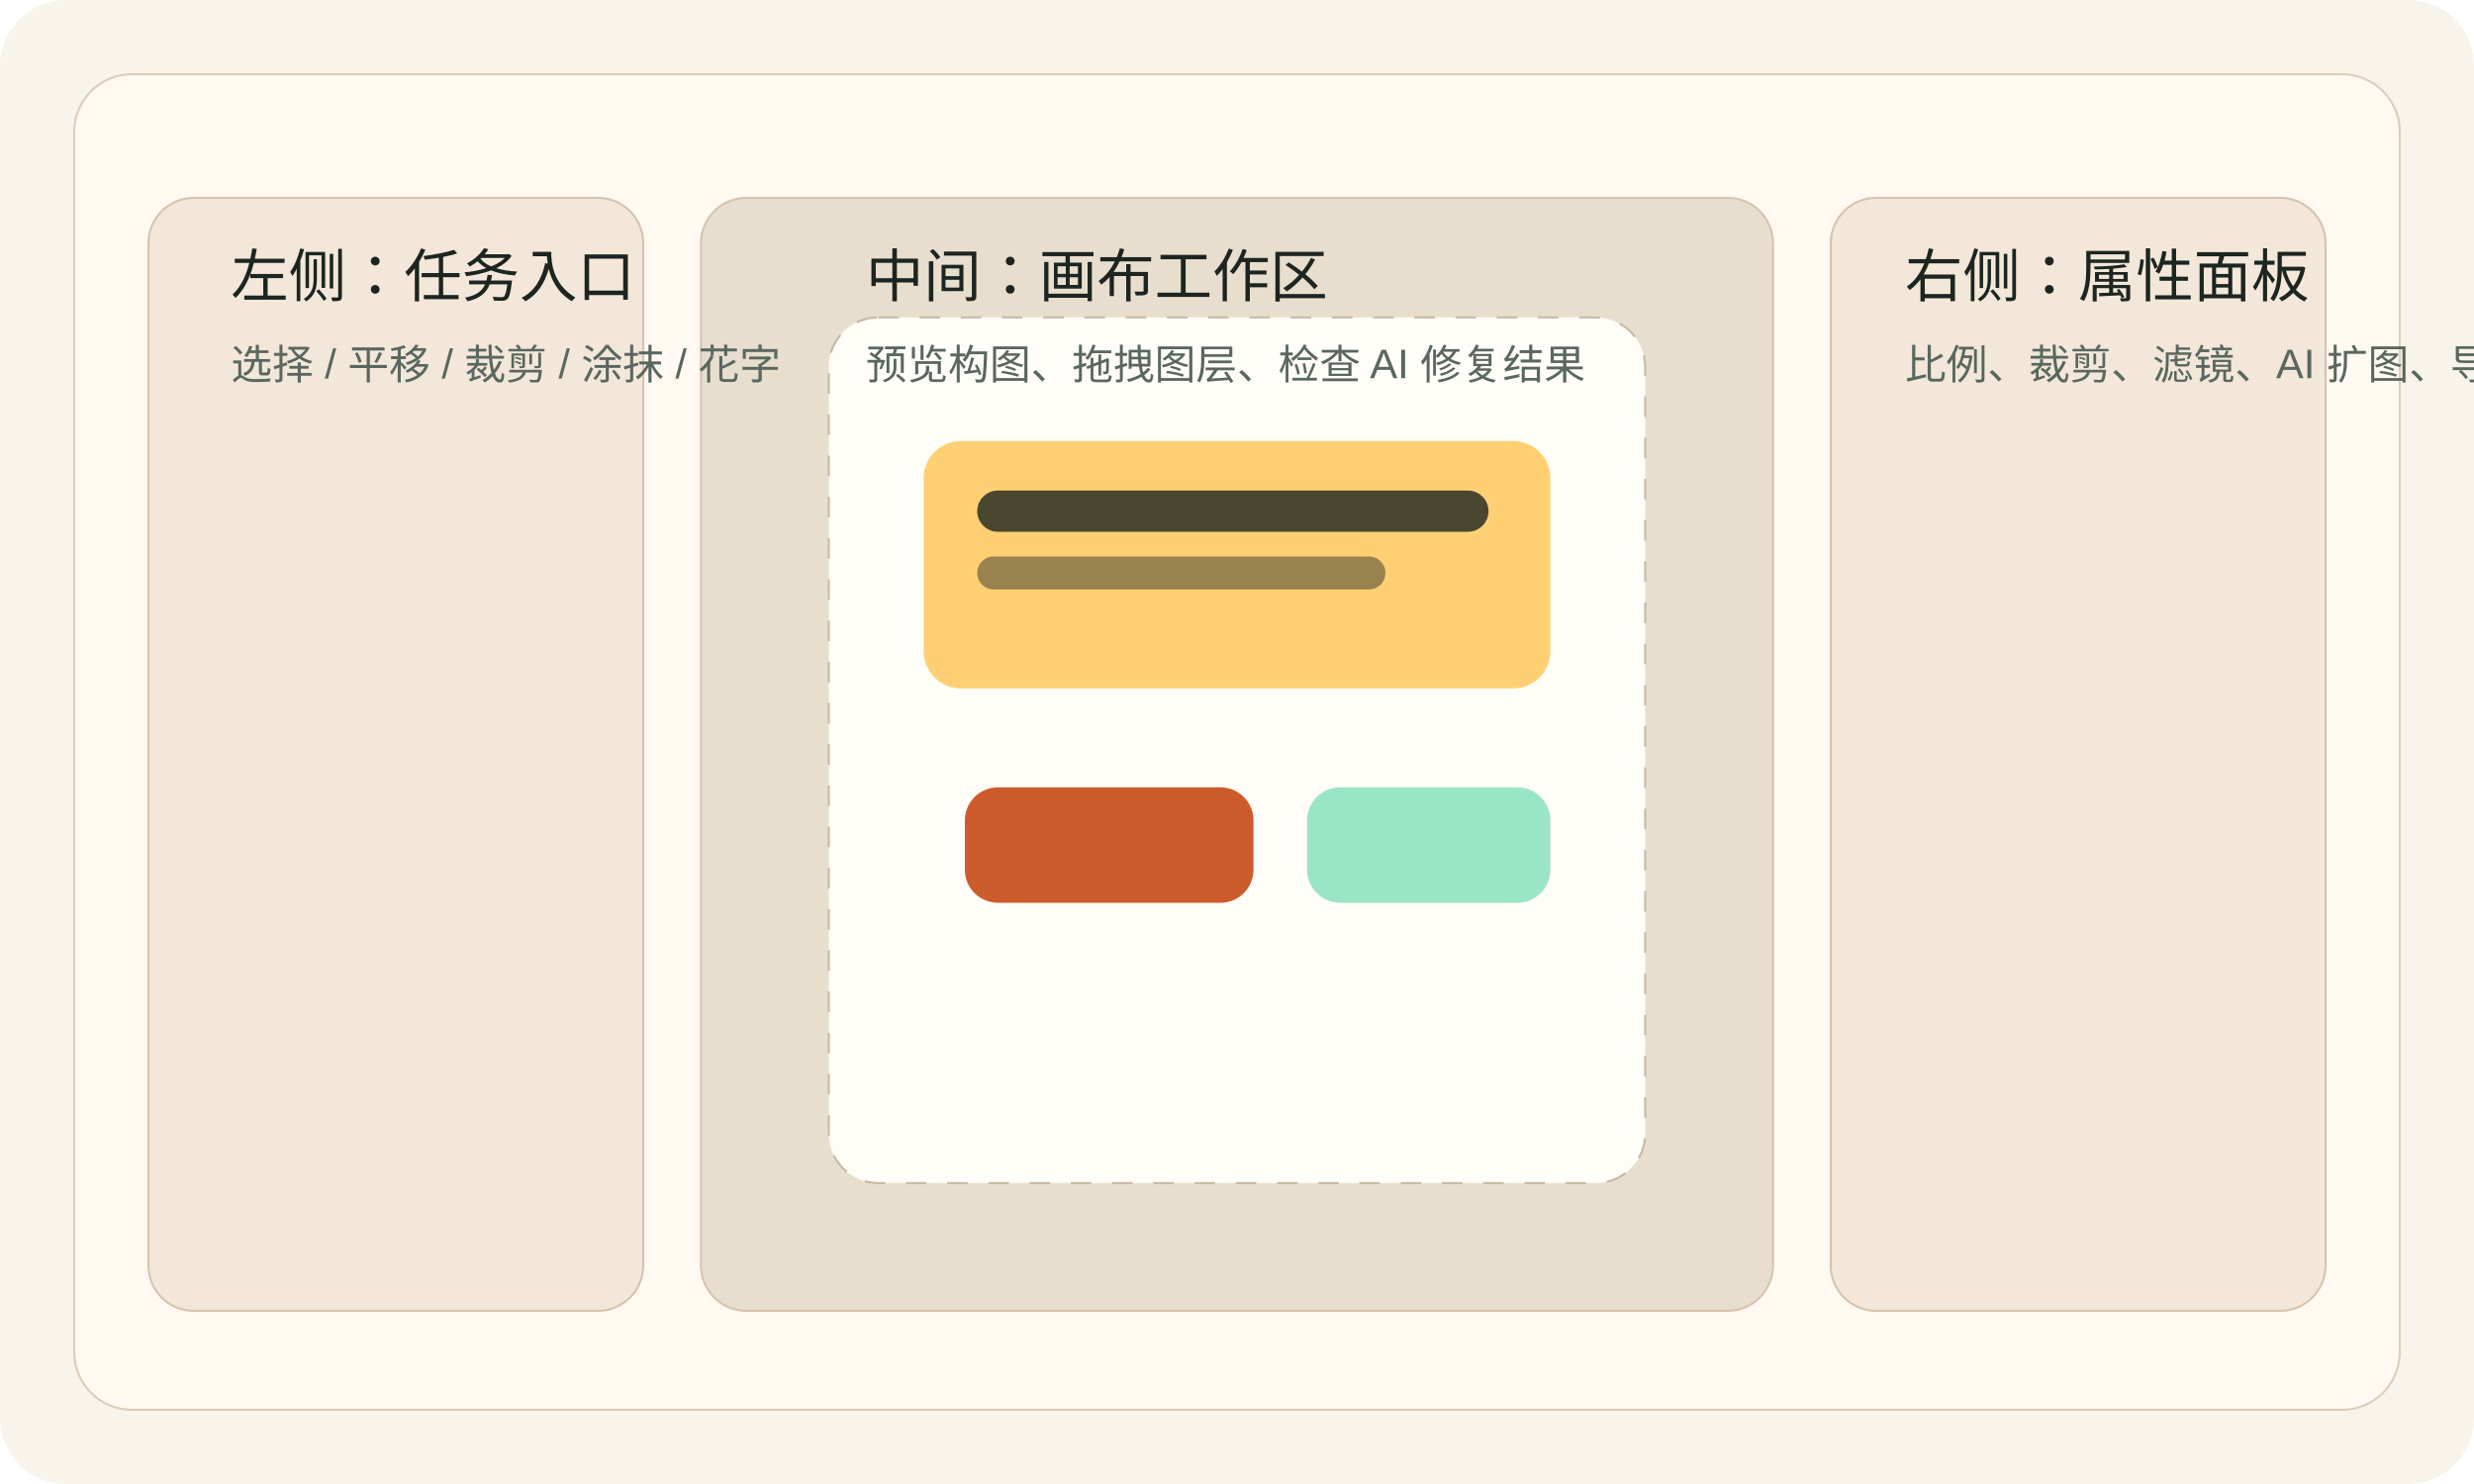
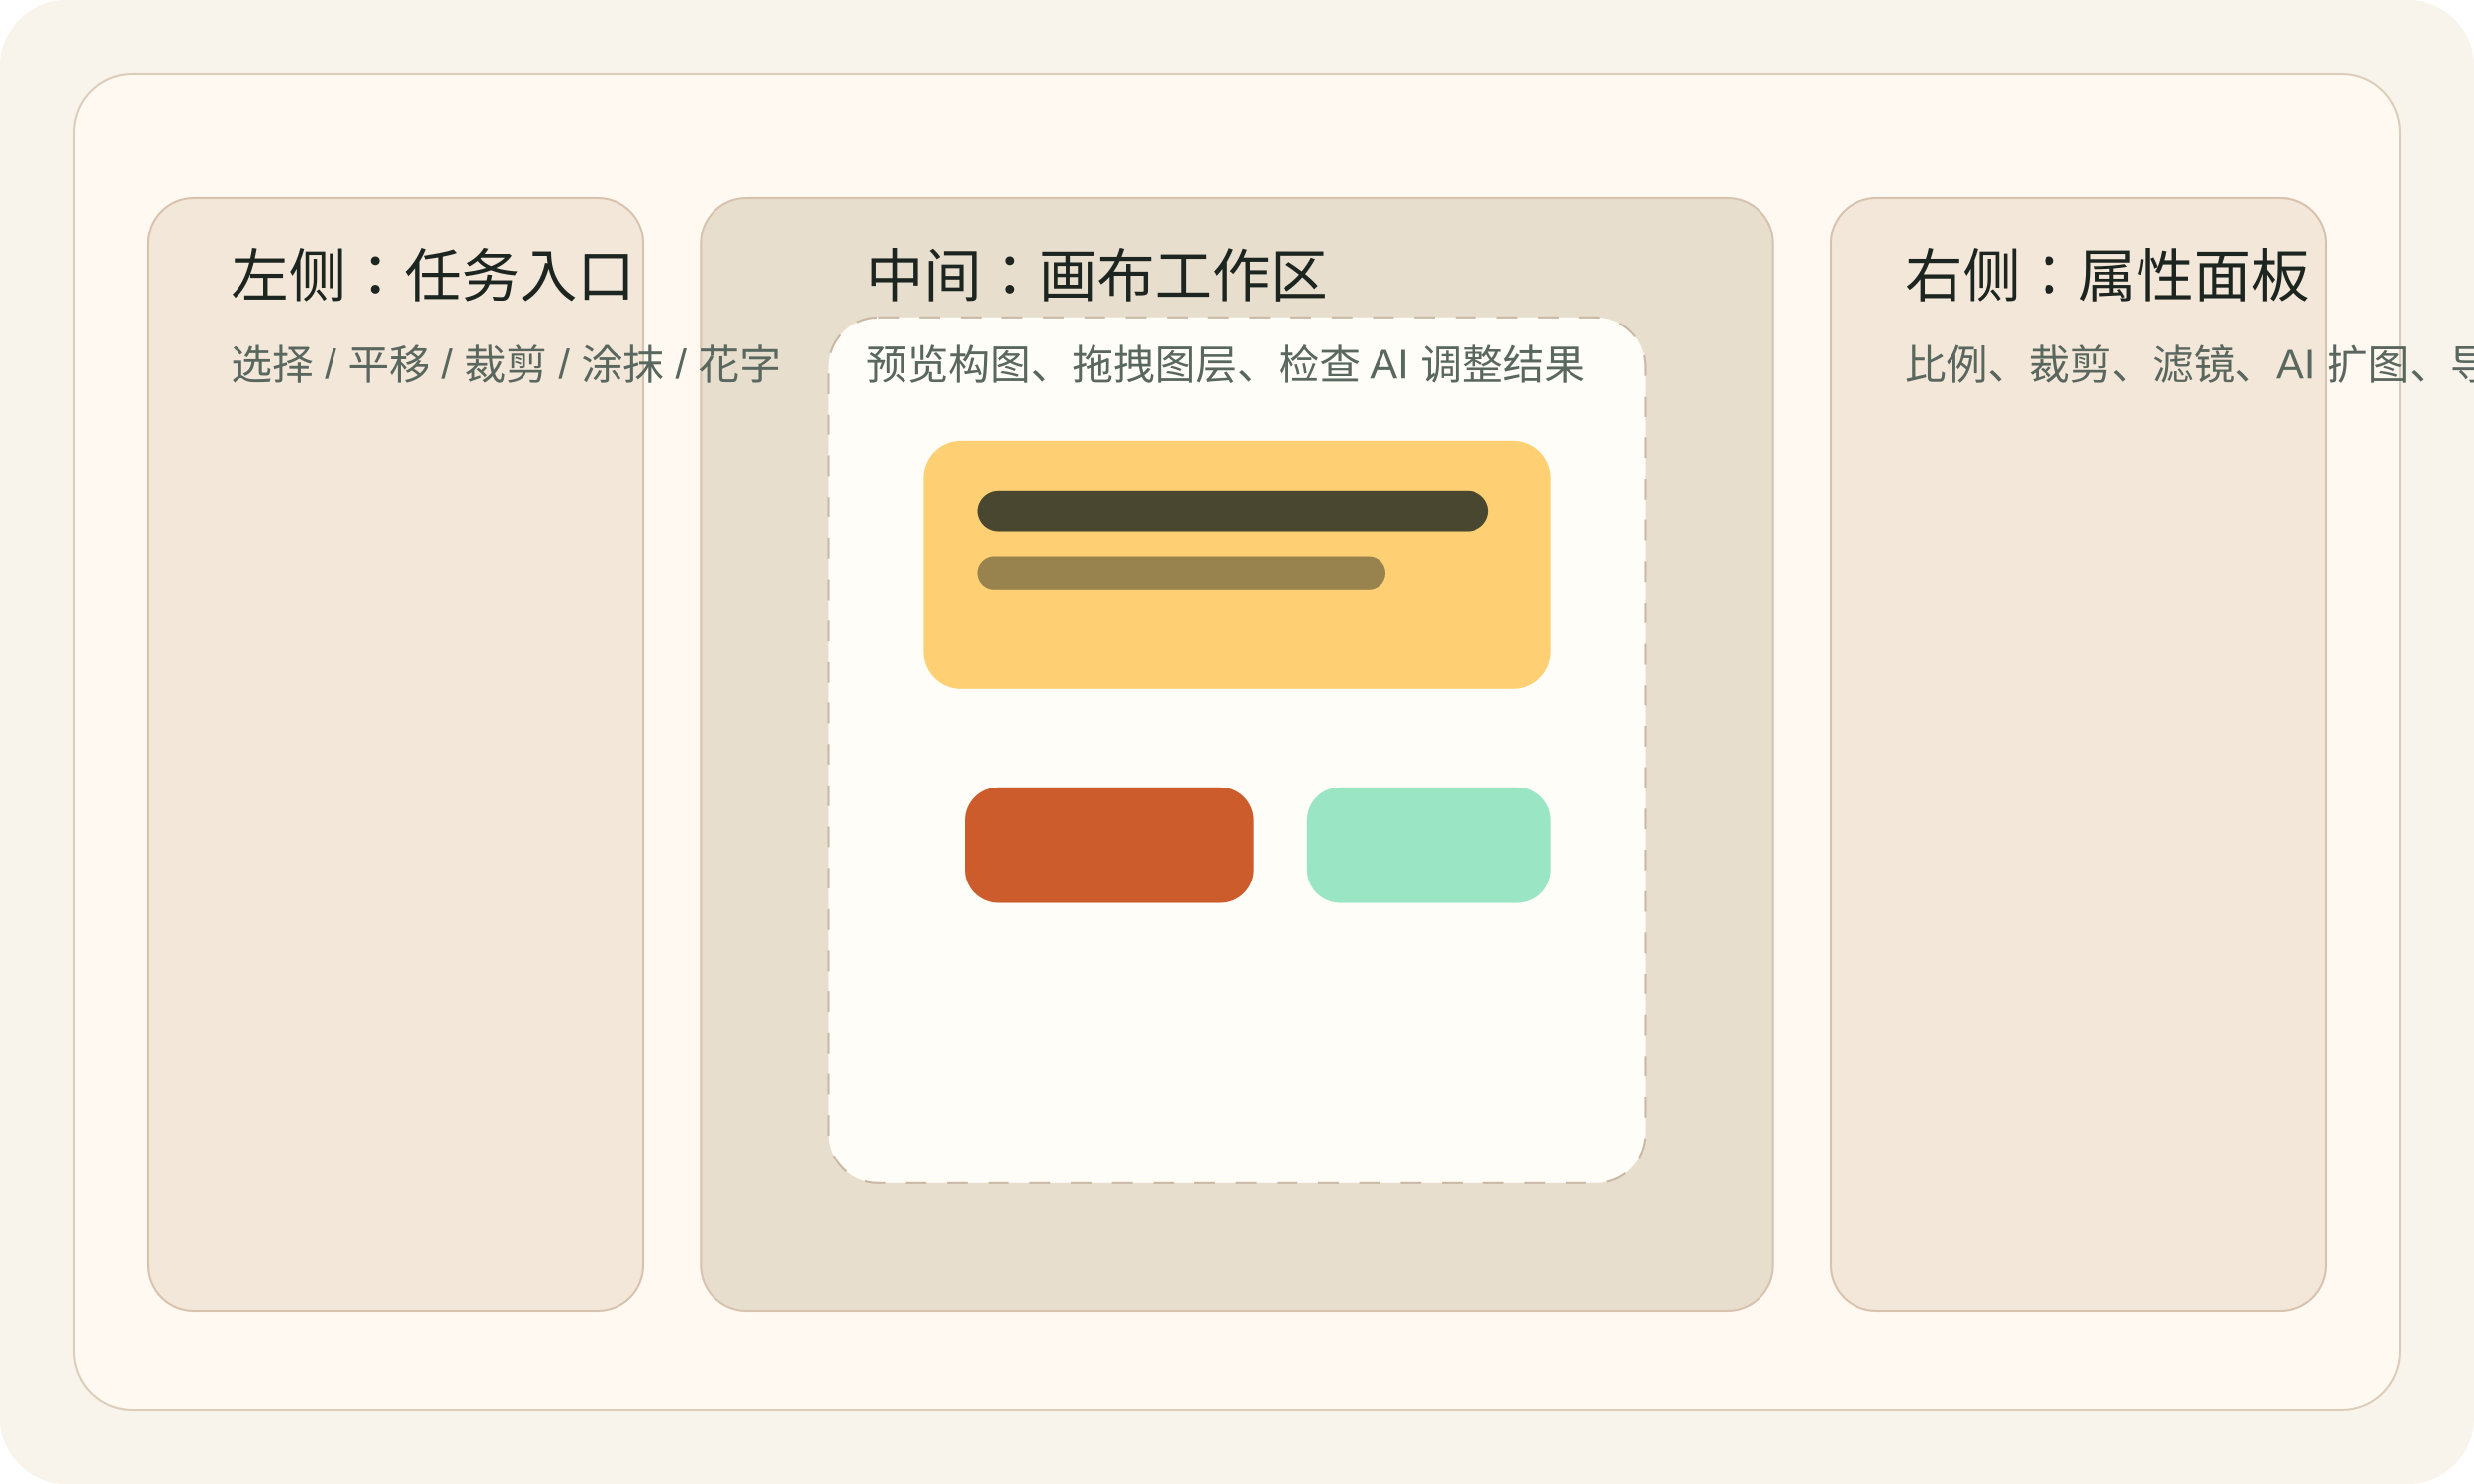
<svg xmlns="http://www.w3.org/2000/svg" width="1200" height="720" viewBox="0 0 1200 720" fill="none">
  <rect width="1200" height="720" rx="32" fill="#F8F3EB" />
  <rect x="36" y="36" width="1128" height="648" rx="28" fill="#FFF9F1" stroke="#DCCDBA" />
  <rect x="72" y="96" width="240" height="540" rx="22" fill="#F3E7D9" stroke="#D7C2AE" />
  <rect x="340" y="96" width="520" height="540" rx="22" fill="#E8DECE" stroke="#D7C2AE" />
  <rect x="888" y="96" width="240" height="540" rx="22" fill="#F3E7D9" stroke="#D7C2AE" />
  <rect x="402" y="154" width="396" height="420" rx="24" fill="#FFFDF7" stroke="#C8B8A4" stroke-dasharray="10 10" />
  <rect x="448" y="214" width="304" height="120" rx="18" fill="#FFD073" />
  <rect x="474" y="238" width="248" height="20" rx="10" fill="#1C2520" fill-opacity="0.8" />
  <rect x="474" y="270" width="198" height="16" rx="8" fill="#1C2520" fill-opacity="0.45" />
  <rect x="468" y="382" width="140" height="56" rx="16" fill="#CD5C2D" />
  <rect x="634" y="382" width="118" height="56" rx="16" fill="#9AE5C4" />
  <text x="112" y="144" fill="#1C2520" font-size="28" font-family="Arial, PingFang SC">左侧：任务入口</text>
  <text x="112" y="184" fill="#59675F" font-size="20" font-family="Arial, PingFang SC">选择 / 平移 / 裁剪 / 涂抹 / 花字</text>
  <text x="420" y="144" fill="#1C2520" font-size="28" font-family="Arial, PingFang SC">中间：画布工作区</text>
-   <text x="420" y="184" fill="#59675F" font-size="20" font-family="Arial, PingFang SC">预览构图、拖拽图层、检查 AI 修复结果</text>
+   <text x="420" y="184" fill="#59675F" font-size="20" font-family="Arial, PingFang SC">预览构图、拖拽图层、检查 AI 调整结果</text>
  <text x="924" y="144" fill="#1C2520" font-size="28" font-family="Arial, PingFang SC">右侧：属性面板</text>
  <text x="924" y="184" fill="#59675F" font-size="20" font-family="Arial, PingFang SC">比例、裁剪、滤镜、AI 扩图、导出</text>
</svg>
